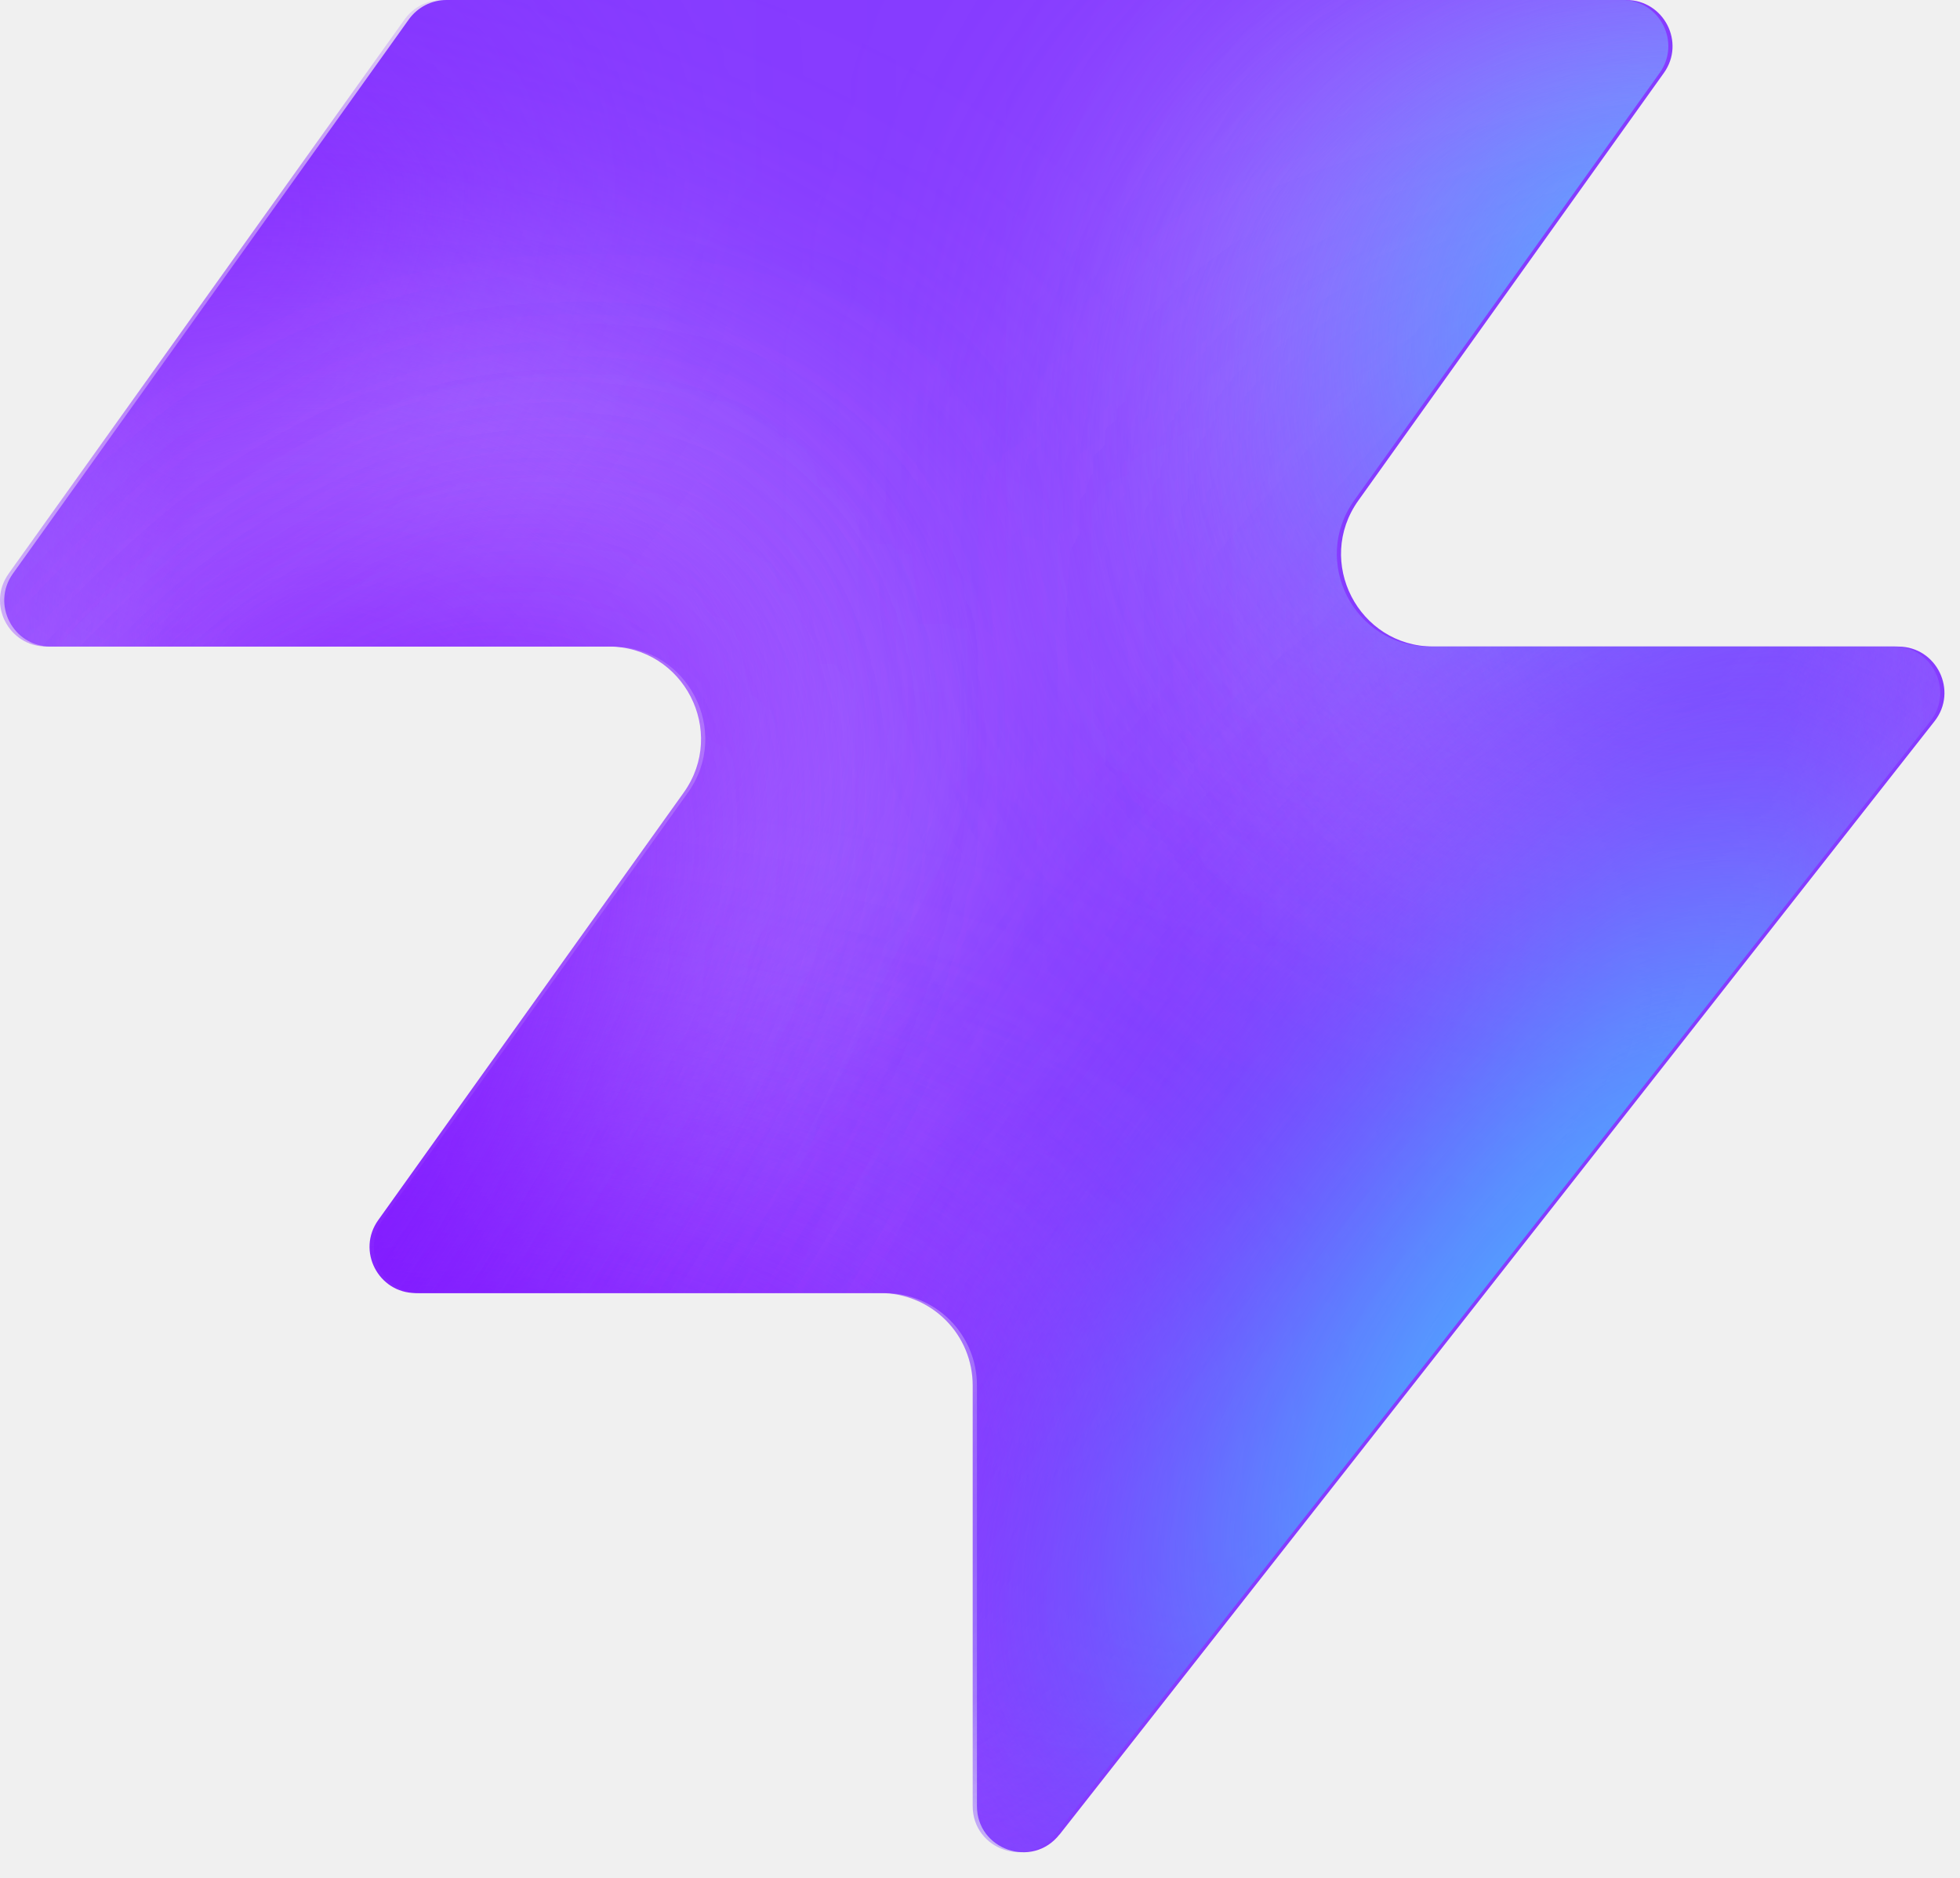
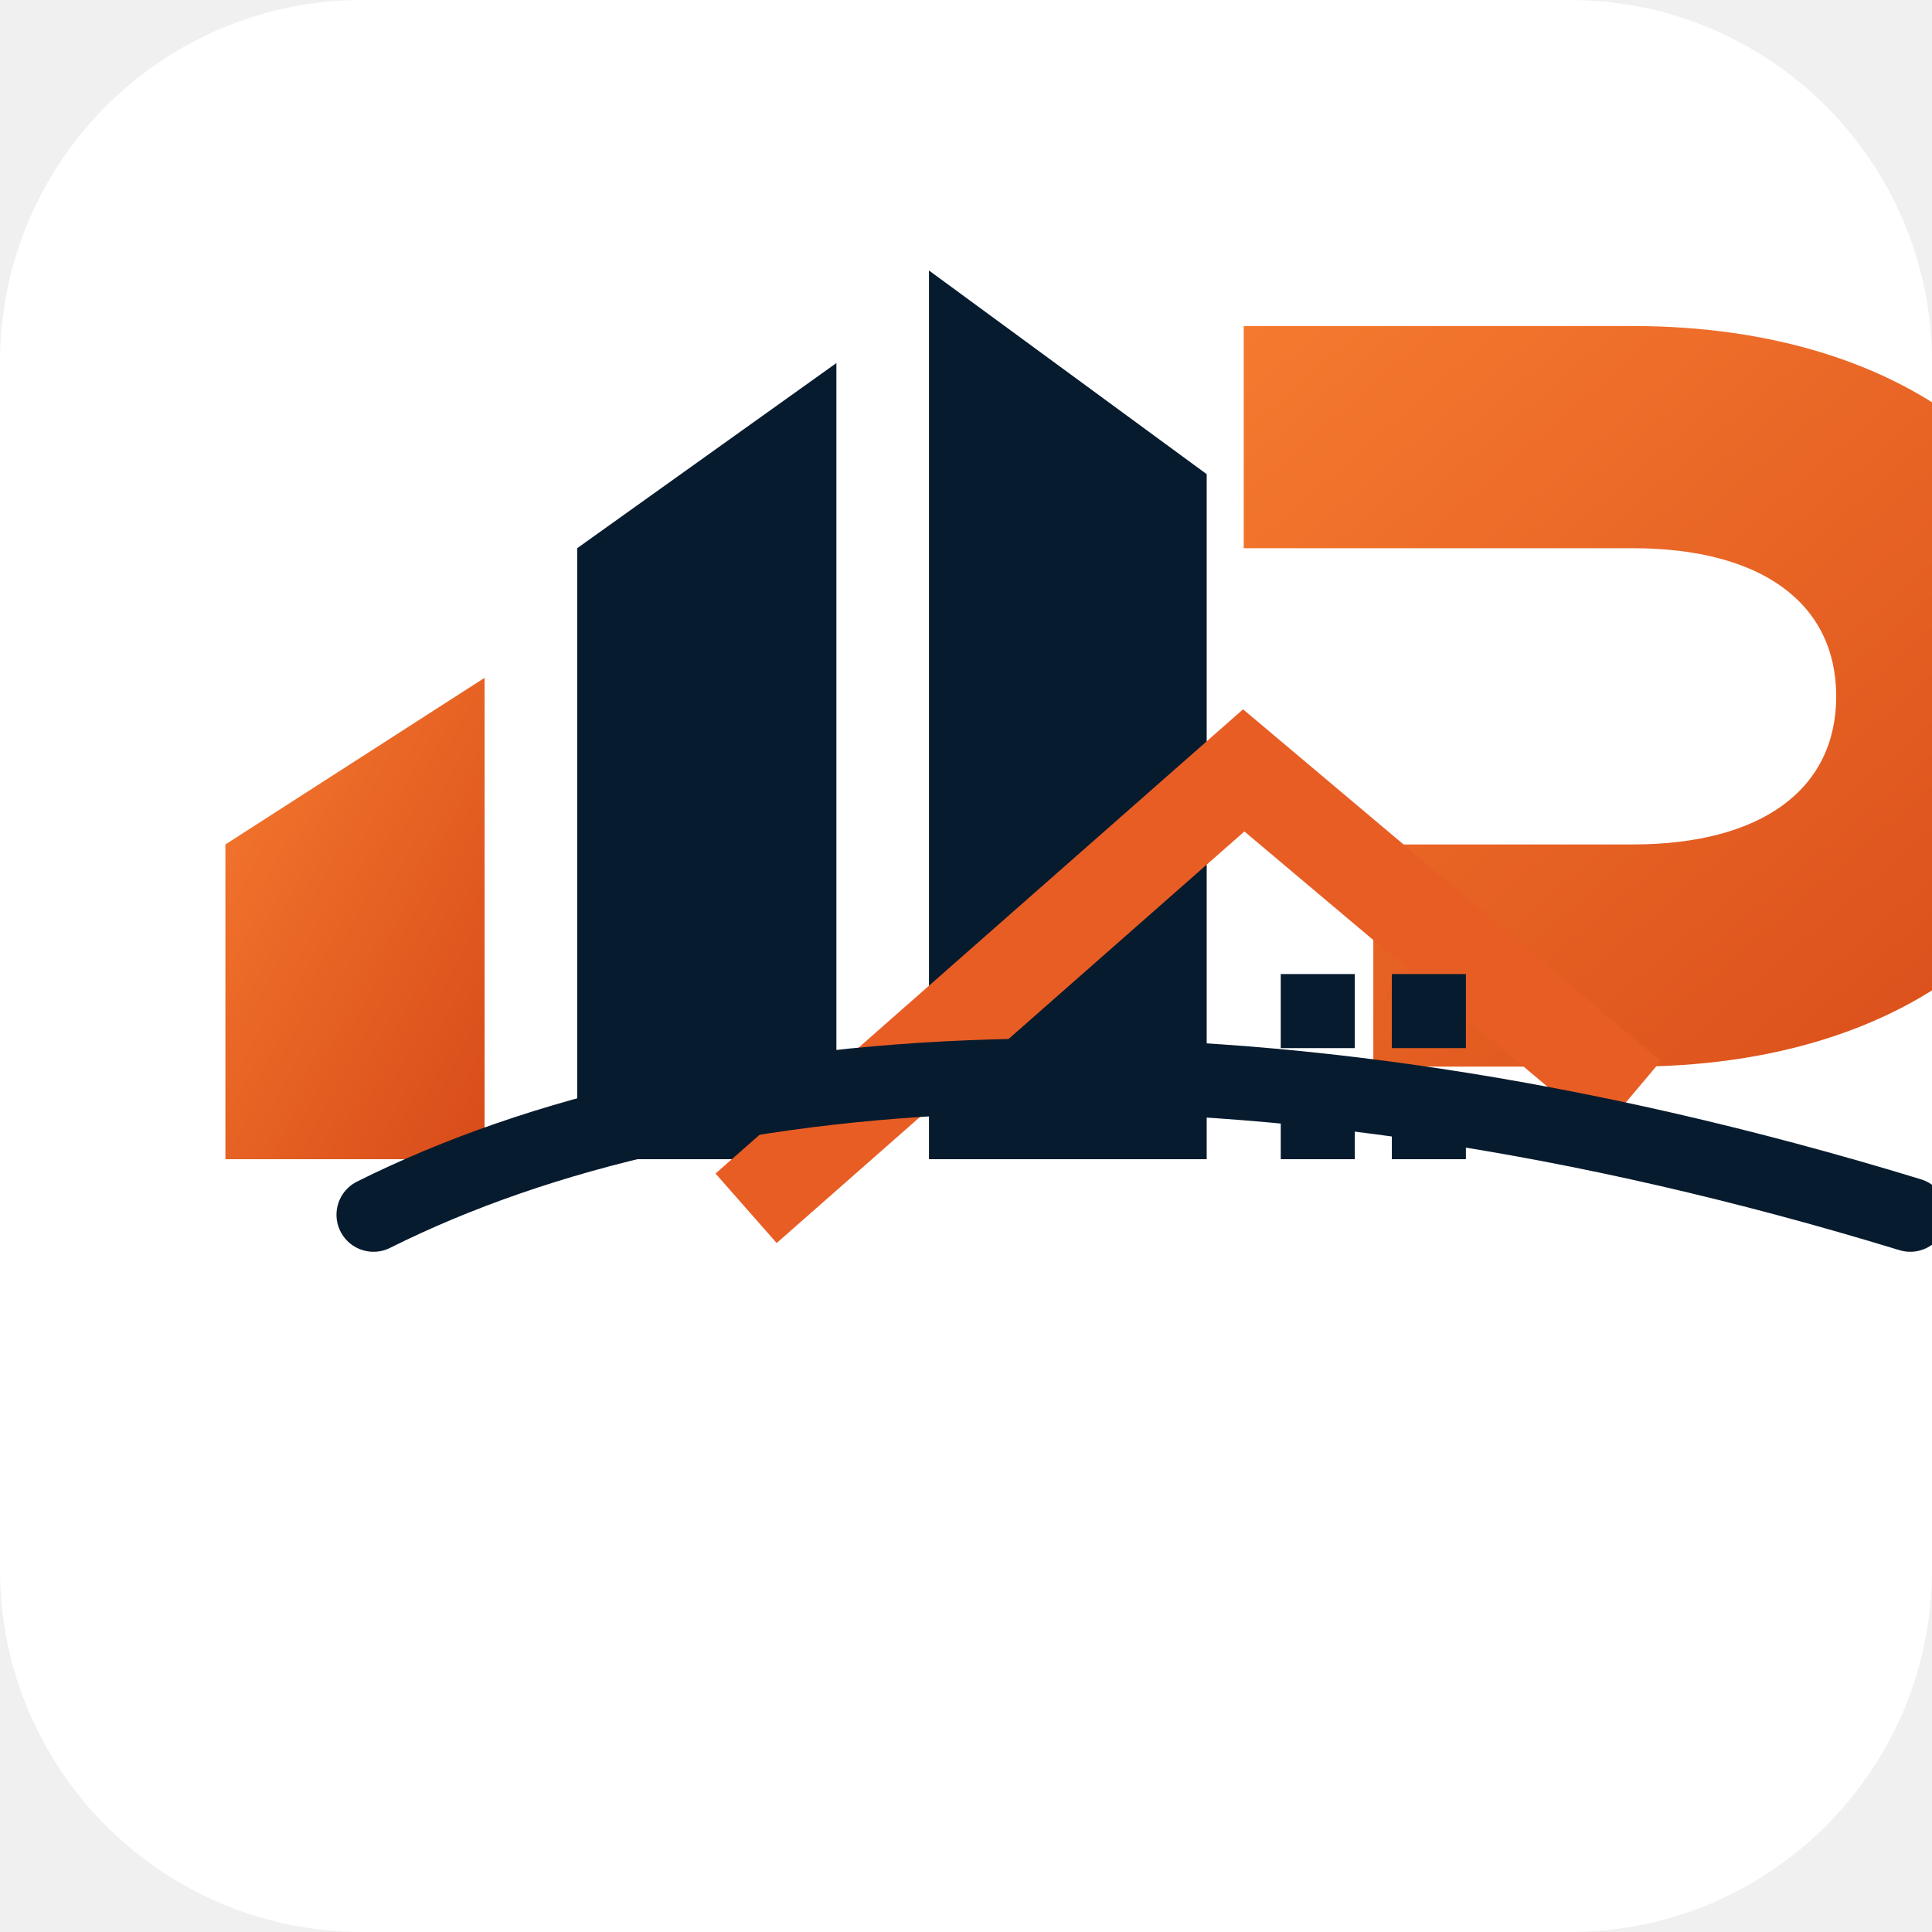
- <svg xmlns="http://www.w3.org/2000/svg" width="48" height="46" fill="none" viewBox="0 0 48 46">
-   <path fill="#863bff" d="M25.946 44.938c-.664.845-2.021.375-2.021-.698V33.937a2.26 2.26 0 0 0-2.262-2.262H10.287c-.92 0-1.456-1.04-.92-1.788l7.48-10.471c1.07-1.497 0-3.578-1.842-3.578H1.237c-.92 0-1.456-1.04-.92-1.788L10.013.474c.214-.297.556-.474.92-.474h28.894c.92 0 1.456 1.04.92 1.788l-7.48 10.471c-1.07 1.498 0 3.579 1.842 3.579h11.377c.943 0 1.473 1.088.89 1.83L25.947 44.94z" style="fill:#863bff;fill:color(display-p3 .525 .23 1);fill-opacity:1" />
-   <mask id="a" width="48" height="46" x="0" y="0" maskUnits="userSpaceOnUse" style="mask-type:alpha">
-     <path fill="#000" d="M25.842 44.938c-.664.844-2.021.375-2.021-.698V33.937a2.26 2.26 0 0 0-2.262-2.262H10.183c-.92 0-1.456-1.04-.92-1.788l7.48-10.471c1.07-1.498 0-3.579-1.842-3.579H1.133c-.92 0-1.456-1.04-.92-1.787L9.91.473c.214-.297.556-.474.92-.474h28.894c.92 0 1.456 1.04.92 1.788l-7.48 10.471c-1.07 1.498 0 3.578 1.842 3.578h11.377c.943 0 1.473 1.088.89 1.832L25.843 44.94z" style="fill:#000;fill-opacity:1" />
-   </mask>
-   <g mask="url(#a)">
-     <g filter="url(#b)">
-       <ellipse cx="5.508" cy="14.704" fill="#ede6ff" rx="5.508" ry="14.704" style="fill:#ede6ff;fill:color(display-p3 .927 .903 1);fill-opacity:1" transform="matrix(.00324 1 1 -.00324 -4.47 31.516)" />
-     </g>
-     <g filter="url(#c)">
-       <ellipse cx="10.399" cy="29.851" fill="#ede6ff" rx="10.399" ry="29.851" style="fill:#ede6ff;fill:color(display-p3 .927 .903 1);fill-opacity:1" transform="matrix(.00324 1 1 -.00324 -39.328 7.883)" />
-     </g>
-     <g filter="url(#d)">
-       <ellipse cx="5.508" cy="30.487" fill="#7e14ff" rx="5.508" ry="30.487" style="fill:#7e14ff;fill:color(display-p3 .492 .077 1);fill-opacity:1" transform="rotate(89.814 -25.913 -14.639)scale(1 -1)" />
-     </g>
-     <g filter="url(#e)">
-       <ellipse cx="5.508" cy="30.599" fill="#7e14ff" rx="5.508" ry="30.599" style="fill:#7e14ff;fill:color(display-p3 .492 .077 1);fill-opacity:1" transform="rotate(89.814 -32.644 -3.334)scale(1 -1)" />
-     </g>
-     <g filter="url(#f)">
-       <ellipse cx="5.508" cy="30.599" fill="#7e14ff" rx="5.508" ry="30.599" style="fill:#7e14ff;fill:color(display-p3 .492 .077 1);fill-opacity:1" transform="matrix(.00324 1 1 -.00324 -34.34 30.47)" />
-     </g>
-     <g filter="url(#g)">
-       <ellipse cx="14.072" cy="22.078" fill="#ede6ff" rx="14.072" ry="22.078" style="fill:#ede6ff;fill:color(display-p3 .927 .903 1);fill-opacity:1" transform="rotate(93.35 24.506 48.493)scale(-1 1)" />
-     </g>
-     <g filter="url(#h)">
-       <ellipse cx="3.47" cy="21.501" fill="#7e14ff" rx="3.47" ry="21.501" style="fill:#7e14ff;fill:color(display-p3 .492 .077 1);fill-opacity:1" transform="rotate(89.009 28.708 47.59)scale(-1 1)" />
-     </g>
-     <g filter="url(#i)">
-       <ellipse cx="3.47" cy="21.501" fill="#7e14ff" rx="3.47" ry="21.501" style="fill:#7e14ff;fill:color(display-p3 .492 .077 1);fill-opacity:1" transform="rotate(89.009 28.708 47.59)scale(-1 1)" />
-     </g>
-     <g filter="url(#j)">
-       <ellipse cx=".387" cy="8.972" fill="#7e14ff" rx="4.407" ry="29.108" style="fill:#7e14ff;fill:color(display-p3 .492 .077 1);fill-opacity:1" transform="rotate(39.51 .387 8.972)" />
-     </g>
-     <g filter="url(#k)">
-       <ellipse cx="47.523" cy="-6.092" fill="#7e14ff" rx="4.407" ry="29.108" style="fill:#7e14ff;fill:color(display-p3 .492 .077 1);fill-opacity:1" transform="rotate(37.892 47.523 -6.092)" />
-     </g>
-     <g filter="url(#l)">
-       <ellipse cx="41.412" cy="6.333" fill="#47bfff" rx="5.971" ry="9.665" style="fill:#47bfff;fill:color(display-p3 .28 .748 1);fill-opacity:1" transform="rotate(37.892 41.412 6.333)" />
-     </g>
-     <g filter="url(#m)">
-       <ellipse cx="-1.879" cy="38.332" fill="#7e14ff" rx="4.407" ry="29.108" style="fill:#7e14ff;fill:color(display-p3 .492 .077 1);fill-opacity:1" transform="rotate(37.892 -1.88 38.332)" />
-     </g>
-     <g filter="url(#n)">
-       <ellipse cx="-1.879" cy="38.332" fill="#7e14ff" rx="4.407" ry="29.108" style="fill:#7e14ff;fill:color(display-p3 .492 .077 1);fill-opacity:1" transform="rotate(37.892 -1.88 38.332)" />
-     </g>
-     <g filter="url(#o)">
-       <ellipse cx="35.651" cy="29.907" fill="#7e14ff" rx="4.407" ry="29.108" style="fill:#7e14ff;fill:color(display-p3 .492 .077 1);fill-opacity:1" transform="rotate(37.892 35.651 29.907)" />
-     </g>
-     <g filter="url(#p)">
-       <ellipse cx="38.418" cy="32.4" fill="#47bfff" rx="5.971" ry="15.297" style="fill:#47bfff;fill:color(display-p3 .28 .748 1);fill-opacity:1" transform="rotate(37.892 38.418 32.4)" />
-     </g>
+ <svg xmlns="http://www.w3.org/2000/svg" viewBox="0 0 96 96" role="img" aria-labelledby="title desc">
+   <defs>
+     <linearGradient id="orange" x1="0" x2="1" y1="0" y2="1">
+       <stop offset="0" stop-color="#f57a2f" />
+       <stop offset="1" stop-color="#d84b19" />
+     </linearGradient>
+   </defs>
+   <rect width="96" height="96" rx="18" fill="#fff" />
+   <g transform="translate(2 7) scale(.92)">
+     <path d="M10 55V38L24 29V55Z" fill="url(#orange)" />
+     <path d="M29 55V22L43 12V55Z" fill="#071b2e" />
+     <path d="M48 55V7L63 18V55Z" fill="#071b2e" />
+     <path d="M65 10H86c15 0 25 8 25 20 0 12-10 20-25 20H72V38h14c7 0 11-3 11-8s-4-8-11-8H65Z" fill="url(#orange)" />
+     <path d="M40 56 65 34 84 50" fill="none" stroke="#e85d24" stroke-width="5" stroke-linecap="square" stroke-linejoin="miter" />
+     <path d="M18 58c18-9 47-11 83 0" fill="none" stroke="#071b2e" stroke-width="4" stroke-linecap="round" />
+     <rect x="67" y="45" width="4" height="4" fill="#071b2e" />
+     <rect x="73" y="45" width="4" height="4" fill="#071b2e" />
+     <rect x="67" y="51" width="4" height="4" fill="#071b2e" />
+     <rect x="73" y="51" width="4" height="4" fill="#071b2e" />
  </g>
-   <defs>
-     <filter id="b" width="60.045" height="41.654" x="-19.77" y="16.149" color-interpolation-filters="sRGB" filterUnits="userSpaceOnUse">
-       <feFlood flood-opacity="0" result="BackgroundImageFix" />
-       <feBlend in="SourceGraphic" in2="BackgroundImageFix" result="shape" />
-       <feGaussianBlur result="effect1_foregroundBlur_2002_17158" stdDeviation="7.659" />
-     </filter>
-     <filter id="c" width="90.34" height="51.437" x="-54.613" y="-7.533" color-interpolation-filters="sRGB" filterUnits="userSpaceOnUse">
-       <feFlood flood-opacity="0" result="BackgroundImageFix" />
-       <feBlend in="SourceGraphic" in2="BackgroundImageFix" result="shape" />
-       <feGaussianBlur result="effect1_foregroundBlur_2002_17158" stdDeviation="7.659" />
-     </filter>
-     <filter id="d" width="79.355" height="29.4" x="-49.64" y="2.03" color-interpolation-filters="sRGB" filterUnits="userSpaceOnUse">
-       <feFlood flood-opacity="0" result="BackgroundImageFix" />
-       <feBlend in="SourceGraphic" in2="BackgroundImageFix" result="shape" />
-       <feGaussianBlur result="effect1_foregroundBlur_2002_17158" stdDeviation="4.596" />
-     </filter>
-     <filter id="e" width="79.579" height="29.4" x="-45.045" y="20.029" color-interpolation-filters="sRGB" filterUnits="userSpaceOnUse">
-       <feFlood flood-opacity="0" result="BackgroundImageFix" />
-       <feBlend in="SourceGraphic" in2="BackgroundImageFix" result="shape" />
-       <feGaussianBlur result="effect1_foregroundBlur_2002_17158" stdDeviation="4.596" />
-     </filter>
-     <filter id="f" width="79.579" height="29.4" x="-43.513" y="21.178" color-interpolation-filters="sRGB" filterUnits="userSpaceOnUse">
-       <feFlood flood-opacity="0" result="BackgroundImageFix" />
-       <feBlend in="SourceGraphic" in2="BackgroundImageFix" result="shape" />
-       <feGaussianBlur result="effect1_foregroundBlur_2002_17158" stdDeviation="4.596" />
-     </filter>
-     <filter id="g" width="74.749" height="58.852" x="15.756" y="-17.901" color-interpolation-filters="sRGB" filterUnits="userSpaceOnUse">
-       <feFlood flood-opacity="0" result="BackgroundImageFix" />
-       <feBlend in="SourceGraphic" in2="BackgroundImageFix" result="shape" />
-       <feGaussianBlur result="effect1_foregroundBlur_2002_17158" stdDeviation="7.659" />
-     </filter>
-     <filter id="h" width="61.377" height="25.362" x="23.548" y="2.284" color-interpolation-filters="sRGB" filterUnits="userSpaceOnUse">
-       <feFlood flood-opacity="0" result="BackgroundImageFix" />
-       <feBlend in="SourceGraphic" in2="BackgroundImageFix" result="shape" />
-       <feGaussianBlur result="effect1_foregroundBlur_2002_17158" stdDeviation="4.596" />
-     </filter>
-     <filter id="i" width="61.377" height="25.362" x="23.548" y="2.284" color-interpolation-filters="sRGB" filterUnits="userSpaceOnUse">
-       <feFlood flood-opacity="0" result="BackgroundImageFix" />
-       <feBlend in="SourceGraphic" in2="BackgroundImageFix" result="shape" />
-       <feGaussianBlur result="effect1_foregroundBlur_2002_17158" stdDeviation="4.596" />
-     </filter>
-     <filter id="j" width="56.045" height="63.649" x="-27.636" y="-22.853" color-interpolation-filters="sRGB" filterUnits="userSpaceOnUse">
-       <feFlood flood-opacity="0" result="BackgroundImageFix" />
-       <feBlend in="SourceGraphic" in2="BackgroundImageFix" result="shape" />
-       <feGaussianBlur result="effect1_foregroundBlur_2002_17158" stdDeviation="4.596" />
-     </filter>
-     <filter id="k" width="54.814" height="64.646" x="20.116" y="-38.415" color-interpolation-filters="sRGB" filterUnits="userSpaceOnUse">
-       <feFlood flood-opacity="0" result="BackgroundImageFix" />
-       <feBlend in="SourceGraphic" in2="BackgroundImageFix" result="shape" />
-       <feGaussianBlur result="effect1_foregroundBlur_2002_17158" stdDeviation="4.596" />
-     </filter>
-     <filter id="l" width="33.541" height="35.313" x="24.641" y="-11.323" color-interpolation-filters="sRGB" filterUnits="userSpaceOnUse">
-       <feFlood flood-opacity="0" result="BackgroundImageFix" />
-       <feBlend in="SourceGraphic" in2="BackgroundImageFix" result="shape" />
-       <feGaussianBlur result="effect1_foregroundBlur_2002_17158" stdDeviation="4.596" />
-     </filter>
-     <filter id="m" width="54.814" height="64.646" x="-29.286" y="6.009" color-interpolation-filters="sRGB" filterUnits="userSpaceOnUse">
-       <feFlood flood-opacity="0" result="BackgroundImageFix" />
-       <feBlend in="SourceGraphic" in2="BackgroundImageFix" result="shape" />
-       <feGaussianBlur result="effect1_foregroundBlur_2002_17158" stdDeviation="4.596" />
-     </filter>
-     <filter id="n" width="54.814" height="64.646" x="-29.286" y="6.009" color-interpolation-filters="sRGB" filterUnits="userSpaceOnUse">
-       <feFlood flood-opacity="0" result="BackgroundImageFix" />
-       <feBlend in="SourceGraphic" in2="BackgroundImageFix" result="shape" />
-       <feGaussianBlur result="effect1_foregroundBlur_2002_17158" stdDeviation="4.596" />
-     </filter>
-     <filter id="o" width="54.814" height="64.646" x="8.244" y="-2.416" color-interpolation-filters="sRGB" filterUnits="userSpaceOnUse">
-       <feFlood flood-opacity="0" result="BackgroundImageFix" />
-       <feBlend in="SourceGraphic" in2="BackgroundImageFix" result="shape" />
-       <feGaussianBlur result="effect1_foregroundBlur_2002_17158" stdDeviation="4.596" />
-     </filter>
-     <filter id="p" width="39.409" height="43.623" x="18.713" y="10.588" color-interpolation-filters="sRGB" filterUnits="userSpaceOnUse">
-       <feFlood flood-opacity="0" result="BackgroundImageFix" />
-       <feBlend in="SourceGraphic" in2="BackgroundImageFix" result="shape" />
-       <feGaussianBlur result="effect1_foregroundBlur_2002_17158" stdDeviation="4.596" />
-     </filter>
-   </defs>
</svg>
